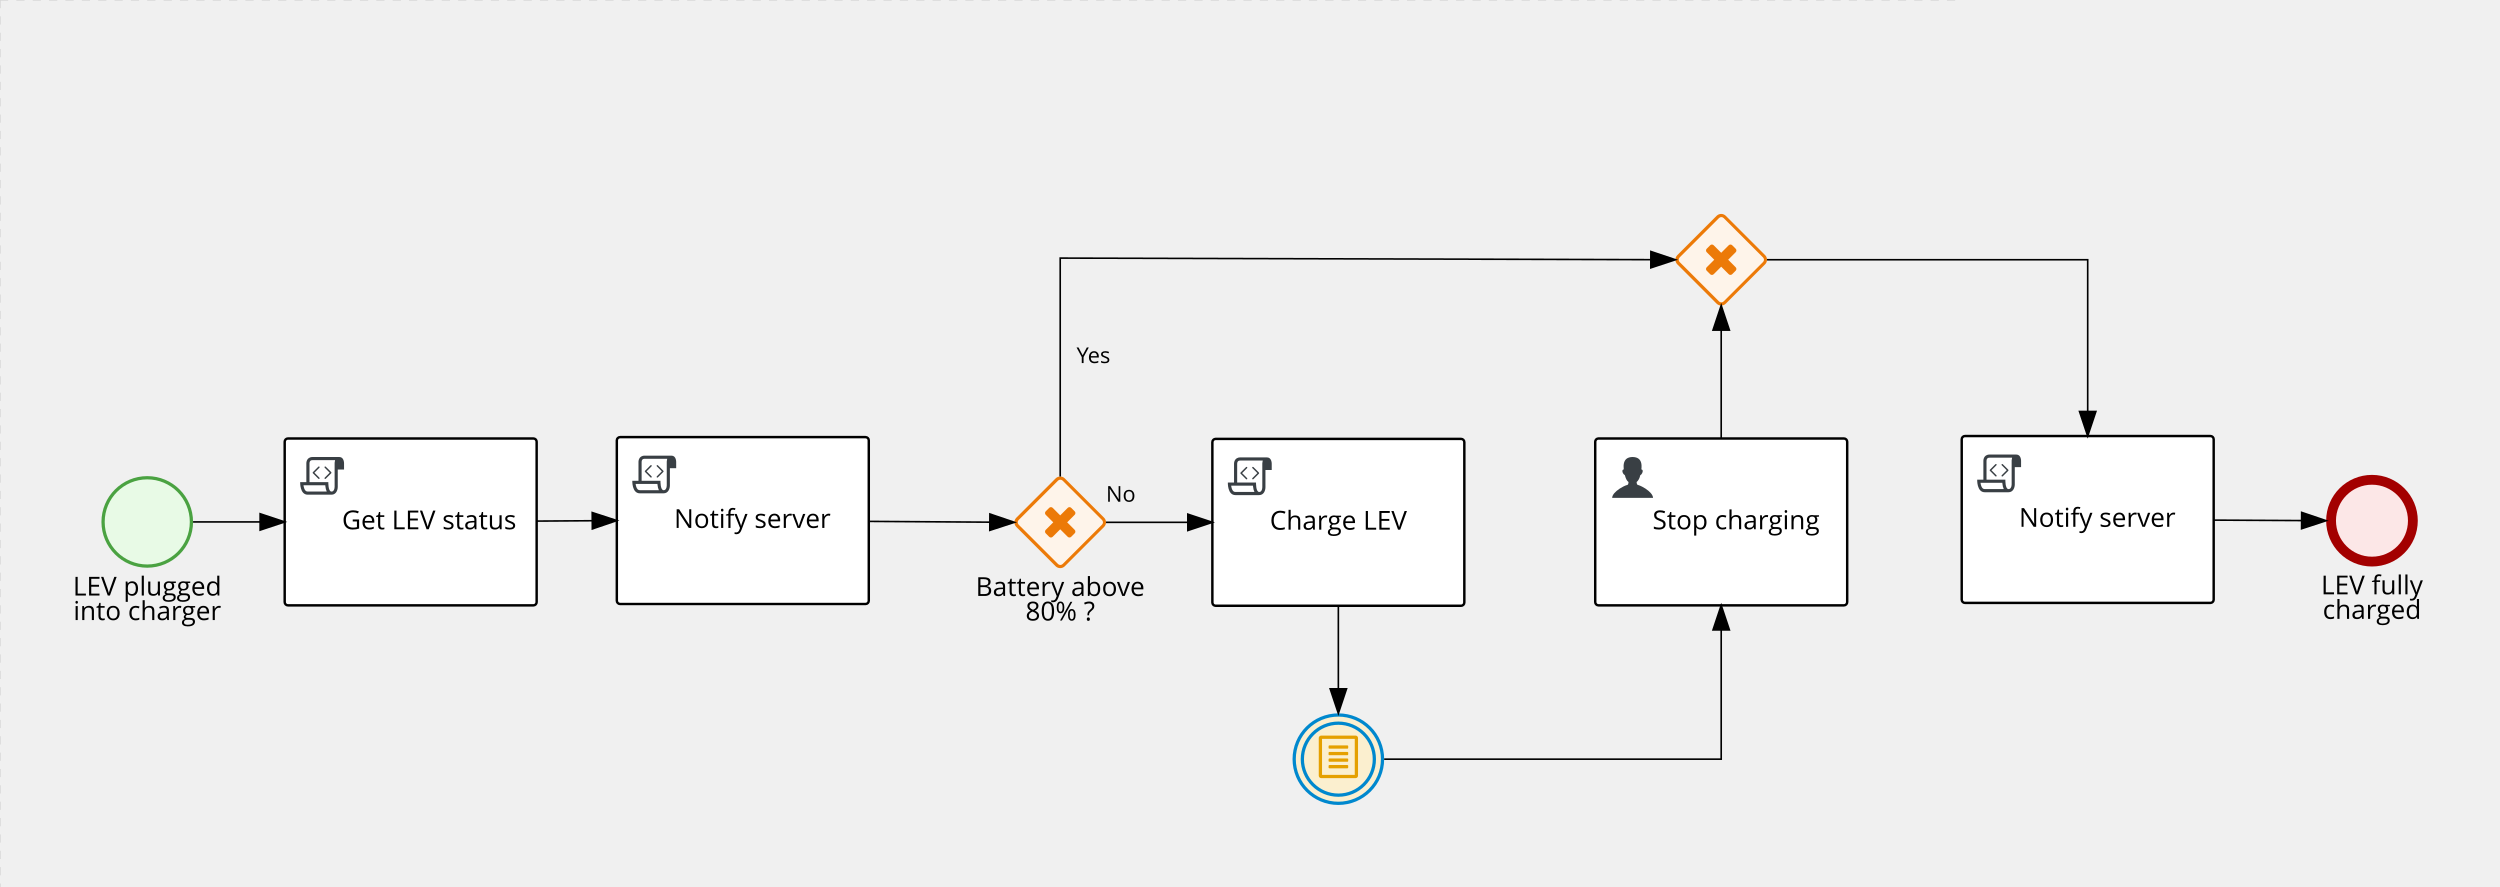
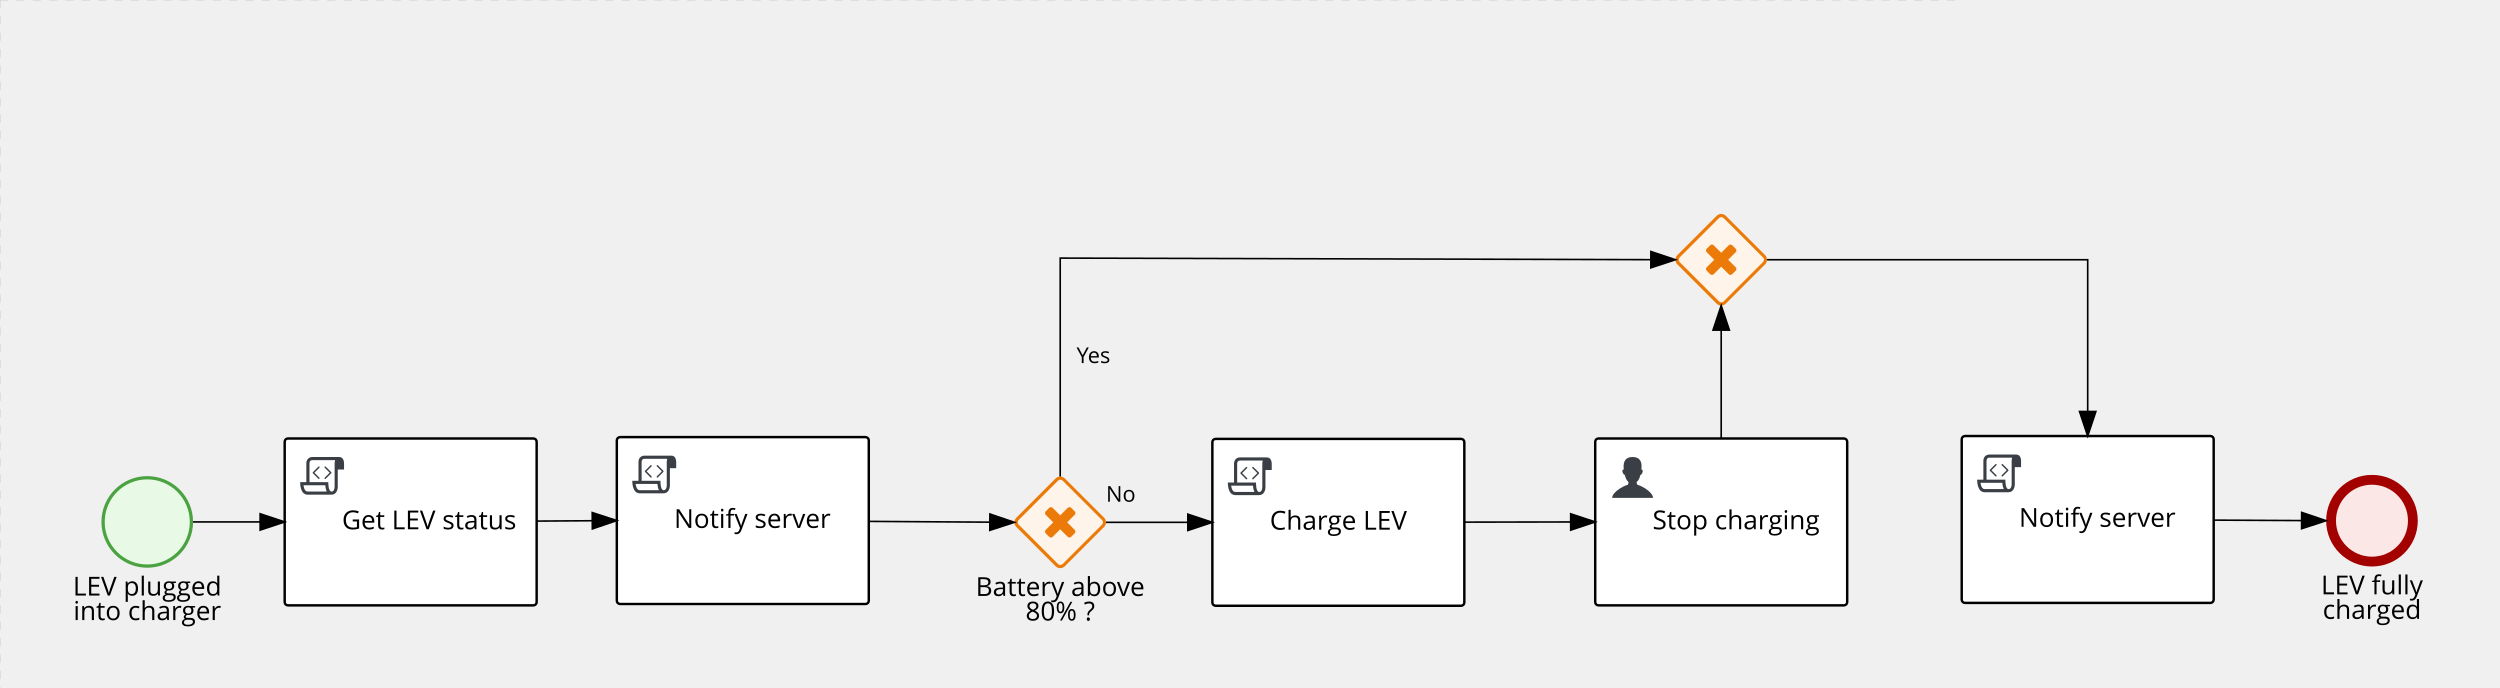
- <svg xmlns="http://www.w3.org/2000/svg" version="1.1" width="1528" height="542" viewBox="0 0 1528 542">
+ <svg xmlns="http://www.w3.org/2000/svg" version="1.1" width="1528" height="420" viewBox="0 0 1528 420">
  <defs />
  <g transform="matrix(1,0,0,1,0,0)">
    <g>
      <g>
        <g>
          <path fill="none" stroke="#d3d3d3" paint-order="fill stroke markers" d=" M 0 0 L 1200 0" stroke-miterlimit="10" stroke-opacity="0.8" stroke-dasharray="5" />
        </g>
        <g>
          <path fill="none" stroke="#d3d3d3" paint-order="fill stroke markers" d=" M 0 0 L 0 800" stroke-miterlimit="10" stroke-opacity="0.8" stroke-dasharray="5" />
        </g>
      </g>
      <g id="_4B5C4515-BD2F-43A4-8A5E-1904B69EF2A3" bpmn2nodeid="_4B5C4515-BD2F-43A4-8A5E-1904B69EF2A3" transform="matrix(1,0,0,1,620,291.25)">
        <g>
          <path fill="none" stroke="none" />
        </g>
        <g transform="matrix(0.125,0,0,0.125,0,0)">
          <g transform="matrix(1,0,0,1,0,0)">
            <path fill="#fef4ea" stroke="none" id="_4B5C4515-BD2F-43A4-8A5E-1904B69EF2A3?shapeType=BACKGROUND" paint-order="stroke fill markers" d=" M 0 0 M 224.4 4.3 C 216.4 4.3 208.4 7.3 202.3 13.4 L 13.5 202.2 C 1.3 214.4 1.3 234.2 13.5 246.4 L 202.2 435.1 C 208.3 441.2 216.4 444.2 224.3 444.2 C 232.2 444.2 240.3 441.2 246.4 435.1 L 435.1 246.4 C 447.3 234.2 447.3 214.4 435.1 202.2 L 246.5 13.4 C 240.4 7.3 232.4 4.3 224.4 4.3 L 224.4 4.3 Z" />
          </g>
          <g>
            <g transform="matrix(1,0,0,1,0,0)">
              <g transform="matrix(1,0,0,1,0,0)">
                <path fill="#ec7a08" stroke="none" id="_4B5C4515-BD2F-43A4-8A5E-1904B69EF2A3?shapeType=BORDER&amp;renderType=FILL" paint-order="stroke fill markers" d=" M 0 0 M 20.8 212.7 L 213.3 20.2 C 219.6 13.9 229.7 13.9 235.9 20.2 L 428.4 212.7 C 434.7 219 434.7 229.1 428.4 235.3 L 235.9 427.8 C 229.6 434.1 219.5 434.1 213.3 427.8 L 20.8 235.3 C 14.5 229.1 14.5 218.9 20.8 212.7 L 20.8 212.7 Z M 0 0 M 0 224 C 0 232.1 3.1 240.3 9.3 246.5 L 201.5 438.7 C 213.9 451.1 234.1 451.1 246.5 438.7 L 438.7 246.5 C 444.9 240.3 448 232.1 448 224 C 448 215.9 444.9 207.7 438.7 201.5 L 246.5 9.3 C 234.1 -3.1 213.9 -3.1 201.5 9.3 L 9.3 201.5 C 3.1 207.7 0 215.9 0 224 L 0 224 Z" />
              </g>
            </g>
          </g>
          <g>
            <g transform="matrix(1,0,0,1,0,0)">
              <g transform="matrix(1,0,0,1,0,0)">
                <path fill="#ec7a08" stroke="none" id="_4B5C4515-BD2F-43A4-8A5E-1904B69EF2A3undefined" paint-order="stroke fill markers" d=" M 0 0 M 298.2 269.2 C 298.2 272.6 297.1 275.3 294.7 277.7 L 277.7 294.7 C 275.3 297.1 272.6 298.2 269.2 298.2 C 265.8 298.2 263.1 297.1 260.7 294.7 L 224 258 L 187.2 294.8 C 184.8 297.2 182.1 298.3 178.7 298.3 C 175.3 298.3 172.6 297.2 170.2 294.8 L 153.2 277.8 C 150.8 275.4 149.7 272.7 149.7 269.3 C 149.7 265.9 150.8 263.2 153.2 260.8 L 190 224 L 153.2 187.2 C 150.8 184.8 149.7 182 149.7 178.7 C 149.7 175.3 150.8 172.5 153.2 170.2 L 170.2 153.2 C 172.6 150.8 175.3 149.7 178.7 149.7 C 182.1 149.7 184.8 150.8 187.2 153.2 L 224 190 L 260.8 153.2 C 263.2 150.8 265.9 149.7 269.3 149.7 C 272.7 149.7 275.4 150.8 277.8 153.2 L 294.8 170.2 C 297.2 172.5 298.3 175.3 298.3 178.7 C 298.3 182 297.2 184.8 294.8 187.2 L 258 224 L 294.8 260.8 C 297.1 263.1 298.2 265.9 298.2 269.2 Z" />
              </g>
            </g>
          </g>
        </g>
        <g transform="matrix(1,0,0,1,-25.74219,61)">
          <text fill="#000000" stroke="none" font-family="Open Sans" font-size="12pt" font-style="normal" font-weight="normal" text-decoration="normal" x="53.742" y="12" text-anchor="middle" dominant-baseline="alphabetic">Battery above </text>
          <text fill="#000000" stroke="none" font-family="Open Sans" font-size="12pt" font-style="normal" font-weight="normal" text-decoration="normal" x="53.742" y="27" text-anchor="middle" dominant-baseline="alphabetic">        80% ?        </text>
        </g>
      </g>
      <g id="_B5CCC057-EF30-4952-B1A7-DE82EDC33570" bpmn2nodeid="_B5CCC057-EF30-4952-B1A7-DE82EDC33570" transform="matrix(1,0,0,1,62,291)">
        <g>
          <path fill="none" stroke="none" />
        </g>
        <g transform="matrix(0.125,0,0,0.125,0,0)">
          <g transform="matrix(1,0,0,1,0,0)">
            <path fill="#e8fae6" stroke="none" id="_B5CCC057-EF30-4952-B1A7-DE82EDC33570?shapeType=BACKGROUND" paint-order="stroke fill markers" d=" M 0 0 M 444 224 C 444 263.9 434.2 300.8 414.4 334.5 C 394.7 368.2 368 394.9 334.4 414.5 C 300.8 434.1 263.9 444 224 444 C 184.1 444 147.2 434.2 113.5 414.4 C 79.8 394.7 53.1 368 33.5 334.4 C 13.9 300.8 4 263.9 4 224 C 4 184.1 13.8 147.2 33.6 113.5 C 53.4 79.8 80.1 53.1 113.6 33.5 C 147.1 13.9 184.1 4 224 4 C 263.9 4 300.8 13.8 334.5 33.6 C 368.2 53.4 394.9 80.1 414.5 113.6 C 434.1 147.1 444 184.1 444 224 Z" />
          </g>
          <g>
            <g transform="matrix(1,0,0,1,0,0)">
              <g transform="matrix(1,0,0,1,0,0)">
                <path fill="#4aa241" stroke="none" id="_B5CCC057-EF30-4952-B1A7-DE82EDC33570?shapeType=BORDER&amp;renderType=FILL" paint-order="stroke fill markers" d=" M 0 0 M 224 0 C 100.3 0 0 100.3 0 224 C 0 347.7 100.3 448 224 448 C 347.7 448 448 347.7 448 224 C 448 100.3 347.7 0 224 0 Z M 0 0 M 224 432 C 109.1 432 16 338.9 16 224 C 16 109.1 109.1 16 224 16 C 338.9 16 432 109.1 432 224 C 432 338.9 338.9 432 224 432 Z" />
              </g>
            </g>
          </g>
        </g>
        <g transform="matrix(1,0,0,1,-19.51172,61)">
          <text fill="#000000" stroke="none" font-family="Open Sans" font-size="12pt" font-style="normal" font-weight="normal" text-decoration="normal" x="47.512" y="12" text-anchor="middle" dominant-baseline="alphabetic">LEV plugged </text>
          <text fill="#000000" stroke="none" font-family="Open Sans" font-size="12pt" font-style="normal" font-weight="normal" text-decoration="normal" x="47.512" y="27" text-anchor="middle" dominant-baseline="alphabetic">into charger </text>
        </g>
      </g>
      <g id="_08F3C379-D075-4F62-9CAC-3A40F6E01151" bpmn2nodeid="_08F3C379-D075-4F62-9CAC-3A40F6E01151" transform="matrix(1,0,0,1,1024,130.75)">
        <g>
          <path fill="none" stroke="none" />
        </g>
        <g transform="matrix(0.125,0,0,0.125,0,0)">
          <g transform="matrix(1,0,0,1,0,0)">
            <path fill="#fef4ea" stroke="none" id="_08F3C379-D075-4F62-9CAC-3A40F6E01151?shapeType=BACKGROUND" paint-order="stroke fill markers" d=" M 0 0 M 224.4 4.3 C 216.4 4.3 208.4 7.3 202.3 13.4 L 13.5 202.2 C 1.3 214.4 1.3 234.2 13.5 246.4 L 202.2 435.1 C 208.3 441.2 216.4 444.2 224.3 444.2 C 232.2 444.2 240.3 441.2 246.4 435.1 L 435.1 246.4 C 447.3 234.2 447.3 214.4 435.1 202.2 L 246.5 13.4 C 240.4 7.3 232.4 4.3 224.4 4.3 L 224.4 4.3 Z" />
          </g>
          <g>
            <g transform="matrix(1,0,0,1,0,0)">
              <g transform="matrix(1,0,0,1,0,0)">
                <path fill="#ec7a08" stroke="none" id="_08F3C379-D075-4F62-9CAC-3A40F6E01151?shapeType=BORDER&amp;renderType=FILL" paint-order="stroke fill markers" d=" M 0 0 M 20.8 212.7 L 213.3 20.2 C 219.6 13.9 229.7 13.9 235.9 20.2 L 428.4 212.7 C 434.7 219 434.7 229.1 428.4 235.3 L 235.9 427.8 C 229.6 434.1 219.5 434.1 213.3 427.8 L 20.8 235.3 C 14.5 229.1 14.5 218.9 20.8 212.7 L 20.8 212.7 Z M 0 0 M 0 224 C 0 232.1 3.1 240.3 9.3 246.5 L 201.5 438.7 C 213.9 451.1 234.1 451.1 246.5 438.7 L 438.7 246.5 C 444.9 240.3 448 232.1 448 224 C 448 215.9 444.9 207.7 438.7 201.5 L 246.5 9.3 C 234.1 -3.1 213.9 -3.1 201.5 9.3 L 9.3 201.5 C 3.1 207.7 0 215.9 0 224 L 0 224 Z" />
              </g>
            </g>
          </g>
          <g>
            <g transform="matrix(1,0,0,1,0,0)">
              <g transform="matrix(1,0,0,1,0,0)">
                <path fill="#ec7a08" stroke="none" id="_08F3C379-D075-4F62-9CAC-3A40F6E01151undefined" paint-order="stroke fill markers" d=" M 0 0 M 298.2 269.2 C 298.2 272.6 297.1 275.3 294.7 277.7 L 277.7 294.7 C 275.3 297.1 272.6 298.2 269.2 298.2 C 265.8 298.2 263.1 297.1 260.7 294.7 L 224 258 L 187.2 294.8 C 184.8 297.2 182.1 298.3 178.7 298.3 C 175.3 298.3 172.6 297.2 170.2 294.8 L 153.2 277.8 C 150.8 275.4 149.7 272.7 149.7 269.3 C 149.7 265.9 150.8 263.2 153.2 260.8 L 190 224 L 153.2 187.2 C 150.8 184.8 149.7 182 149.7 178.7 C 149.7 175.3 150.8 172.5 153.2 170.2 L 170.2 153.2 C 172.6 150.8 175.3 149.7 178.7 149.7 C 182.1 149.7 184.8 150.8 187.2 153.2 L 224 190 L 260.8 153.2 C 263.2 150.8 265.9 149.7 269.3 149.7 C 272.7 149.7 275.4 150.8 277.8 153.2 L 294.8 170.2 C 297.2 172.5 298.3 175.3 298.3 178.7 C 298.3 182 297.2 184.8 294.8 187.2 L 258 224 L 294.8 260.8 C 297.1 263.1 298.2 265.9 298.2 269.2 Z" />
              </g>
            </g>
          </g>
        </g>
        <g transform="matrix(1,0,0,1,28,61)" />
      </g>
      <g id="_A47060D8-9A13-48FD-B64A-E8CAF3DBD5E8" bpmn2nodeid="_A47060D8-9A13-48FD-B64A-E8CAF3DBD5E8" transform="matrix(1,0,0,1,377,267.168)">
        <g>
          <path fill="none" stroke="none" />
        </g>
        <g transform="matrix(1,0,0,1,0,0)">
          <path fill="#ffffff" stroke="none" id="_A47060D8-9A13-48FD-B64A-E8CAF3DBD5E8?shapeType=BACKGROUND" paint-order="stroke fill markers" d=" M 2 0 L 152 0 L 152 0 A 2 2 0 0 1 154 2 L 154 100 L 154 100 A 2 2 0 0 1 152 102 L 2 102 L 2 102 A 2 2 0 0 1 0 100 L 0 2 L 0 2 A 2 2 0 0 1 2 0 Z" />
        </g>
        <g transform="matrix(1,0,0,1,0,0)">
          <path fill="none" stroke="rgb(0,0,0)" id="_A47060D8-9A13-48FD-B64A-E8CAF3DBD5E8?shapeType=BORDER&amp;renderType=STROKE" paint-order="fill stroke markers" d=" M 2 0 L 152 0 L 152 0 A 2 2 0 0 1 154 2 L 154 100 L 154 100 A 2 2 0 0 1 152 102 L 2 102 L 2 102 A 2 2 0 0 1 0 100 L 0 2 L 0 2 A 2 2 0 0 1 2 0 Z" stroke-miterlimit="10" stroke-width="1.5" stroke-dasharray="" />
        </g>
        <g>
          <g transform="matrix(0.06,0,0,0.06,9.4,9.4)">
            <g transform="matrix(1,0,0,1,0,0)">
              <path fill="#393f44" stroke="none" id="_A47060D8-9A13-48FD-B64A-E8CAF3DBD5E8undefined" paint-order="stroke fill markers" d=" M 0 0 M 197.3 130.2 C 194.4 127.3 189.6 127.3 186.7 130.2 L 130.2 186.7 C 127.3 189.6 127.3 194.4 130.2 197.3 L 186.7 253.8 C 188.1 255.3 190.1 256 192 256 C 193.9 256 195.9 255.3 197.3 253.7 C 200.2 250.8 200.2 246 197.3 243.1 L 146.2 192 L 197.3 140.8 C 200.2 137.9 200.2 133.1 197.3 130.2 Z" />
            </g>
            <g transform="matrix(1,0,0,1,0,0)">
              <path fill="#393f44" stroke="none" id="_A47060D8-9A13-48FD-B64A-E8CAF3DBD5E8undefined" paint-order="stroke fill markers" d=" M 0 0 M 261.3 130.2 C 258.4 127.3 253.6 127.3 250.7 130.2 C 247.8 133.1 247.8 137.9 250.7 140.8 L 301.8 191.9 L 250.7 243 C 247.8 245.9 247.8 250.7 250.7 253.6 C 252.1 255.3 254.1 256 256 256 C 257.9 256 259.9 255.3 261.3 253.8 L 317.8 197.3 C 320.7 194.4 320.7 189.6 317.8 186.7 L 261.3 130.2 Z" />
            </g>
            <g transform="matrix(1,0,0,1,0,0)">
              <path fill="#393f44" stroke="none" id="_A47060D8-9A13-48FD-B64A-E8CAF3DBD5E8undefined" paint-order="stroke fill markers" d=" M 0 0 M 400 32 C 400 32 152.8 32 128 32 C 62 32 64 96 64 96 L 64 288 L 1 288 C 1 288 -4 416 78 416 L 320 416 C 368 416 384 368 384 336 C 384 314.2 384 224.4 384 160 L 448 160 L 448 96 C 448 96 449 32 400 32 Z M 0 0 M 78 383.9 C 68.5 383.9 61.6 381.1 55.5 374.9 C 43.4 362.4 37.5 339.6 34.9 320 L 256.9 320 C 257.1 322.7 257.3 325.4 257.6 328.2 C 260 351.6 264.7 370.1 271.9 383.9 L 78 383.9 L 78 383.9 Z M 0 0 M 352 336 C 352 345.9 349.6 360.3 342.9 371 C 337.2 380.1 330.4 384 320 384 C 285 384 288 288 288 288 L 96 288 L 96 96 L 96 95.9 L 96 95.1 C 96 90.6 97.6 78.3 104.7 71.2 C 106.5 69.4 111.9 64 128 64 L 356.5 64 C 354.4 72.8 352.8 81.8 352.2 89.9 C 352.2 90.5 352.1 91.1 352.1 91.7 C 352.1 92 352.1 92.3 352.1 92.6 C 352 94.8 352 96 352 96 L 352 160 L 352 336 Z" />
            </g>
          </g>
        </g>
        <g transform="matrix(1,0,0,1,35,43.5)">
          <text fill="#000000" stroke="none" font-family="Open Sans" font-size="12pt" font-style="normal" font-weight="normal" text-decoration="normal" x="47.863" y="12" text-anchor="middle" dominant-baseline="alphabetic">Notify server</text>
        </g>
      </g>
      <g id="_00CB8FBA-5BE4-4E2A-A73D-FD6F79FF0930" bpmn2nodeid="_00CB8FBA-5BE4-4E2A-A73D-FD6F79FF0930" transform="matrix(1,0,0,1,174,268)">
        <g>
          <path fill="none" stroke="none" />
        </g>
        <g transform="matrix(1,0,0,1,0,0)">
          <path fill="#ffffff" stroke="none" id="_00CB8FBA-5BE4-4E2A-A73D-FD6F79FF0930?shapeType=BACKGROUND" paint-order="stroke fill markers" d=" M 2 0 L 152 0 L 152 0 A 2 2 0 0 1 154 2 L 154 100 L 154 100 A 2 2 0 0 1 152 102 L 2 102 L 2 102 A 2 2 0 0 1 0 100 L 0 2 L 0 2 A 2 2 0 0 1 2 0 Z" />
        </g>
        <g transform="matrix(1,0,0,1,0,0)">
          <path fill="none" stroke="rgb(0,0,0)" id="_00CB8FBA-5BE4-4E2A-A73D-FD6F79FF0930?shapeType=BORDER&amp;renderType=STROKE" paint-order="fill stroke markers" d=" M 2 0 L 152 0 L 152 0 A 2 2 0 0 1 154 2 L 154 100 L 154 100 A 2 2 0 0 1 152 102 L 2 102 L 2 102 A 2 2 0 0 1 0 100 L 0 2 L 0 2 A 2 2 0 0 1 2 0 Z" stroke-miterlimit="10" stroke-width="1.5" stroke-dasharray="" />
        </g>
        <g>
          <g transform="matrix(0.06,0,0,0.06,9.4,9.4)">
            <g transform="matrix(1,0,0,1,0,0)">
              <path fill="#393f44" stroke="none" id="_00CB8FBA-5BE4-4E2A-A73D-FD6F79FF0930undefined" paint-order="stroke fill markers" d=" M 0 0 M 197.3 130.2 C 194.4 127.3 189.6 127.3 186.7 130.2 L 130.2 186.7 C 127.3 189.6 127.3 194.4 130.2 197.3 L 186.7 253.8 C 188.1 255.3 190.1 256 192 256 C 193.9 256 195.9 255.3 197.3 253.7 C 200.2 250.8 200.2 246 197.3 243.1 L 146.2 192 L 197.3 140.8 C 200.2 137.9 200.2 133.1 197.3 130.2 Z" />
            </g>
            <g transform="matrix(1,0,0,1,0,0)">
              <path fill="#393f44" stroke="none" id="_00CB8FBA-5BE4-4E2A-A73D-FD6F79FF0930undefined" paint-order="stroke fill markers" d=" M 0 0 M 261.3 130.2 C 258.4 127.3 253.6 127.3 250.7 130.2 C 247.8 133.1 247.8 137.9 250.7 140.8 L 301.8 191.9 L 250.7 243 C 247.8 245.9 247.8 250.7 250.7 253.6 C 252.1 255.3 254.1 256 256 256 C 257.9 256 259.9 255.3 261.3 253.8 L 317.8 197.3 C 320.7 194.4 320.7 189.6 317.8 186.7 L 261.3 130.2 Z" />
            </g>
            <g transform="matrix(1,0,0,1,0,0)">
              <path fill="#393f44" stroke="none" id="_00CB8FBA-5BE4-4E2A-A73D-FD6F79FF0930undefined" paint-order="stroke fill markers" d=" M 0 0 M 400 32 C 400 32 152.8 32 128 32 C 62 32 64 96 64 96 L 64 288 L 1 288 C 1 288 -4 416 78 416 L 320 416 C 368 416 384 368 384 336 C 384 314.2 384 224.4 384 160 L 448 160 L 448 96 C 448 96 449 32 400 32 Z M 0 0 M 78 383.9 C 68.5 383.9 61.6 381.1 55.5 374.9 C 43.4 362.4 37.5 339.6 34.9 320 L 256.9 320 C 257.1 322.7 257.3 325.4 257.6 328.2 C 260 351.6 264.7 370.1 271.9 383.9 L 78 383.9 L 78 383.9 Z M 0 0 M 352 336 C 352 345.9 349.6 360.3 342.9 371 C 337.2 380.1 330.4 384 320 384 C 285 384 288 288 288 288 L 96 288 L 96 96 L 96 95.9 L 96 95.1 C 96 90.6 97.6 78.3 104.7 71.2 C 106.5 69.4 111.9 64 128 64 L 356.5 64 C 354.4 72.8 352.8 81.8 352.2 89.9 C 352.2 90.5 352.1 91.1 352.1 91.7 C 352.1 92 352.1 92.3 352.1 92.6 C 352 94.8 352 96 352 96 L 352 160 L 352 336 Z" />
            </g>
          </g>
        </g>
        <g transform="matrix(1,0,0,1,35,43.5)">
          <text fill="#000000" stroke="none" font-family="Open Sans" font-size="12pt" font-style="normal" font-weight="normal" text-decoration="normal" x="53.297" y="12" text-anchor="middle" dominant-baseline="alphabetic">Get LEV status</text>
        </g>
      </g>
      <g id="_267D009A-15D0-4B9D-A7A2-544B05562087" bpmn2nodeid="_267D009A-15D0-4B9D-A7A2-544B05562087" transform="matrix(1,0,0,1,1421.75,290.25)">
        <g>
          <path fill="none" stroke="none" />
        </g>
        <g transform="matrix(0.125,0,0,0.125,0,0)">
          <g transform="matrix(1,0,0,1,0,0)">
            <path fill="#fce7e7" stroke="none" id="_267D009A-15D0-4B9D-A7A2-544B05562087?shapeType=BACKGROUND" paint-order="stroke fill markers" d=" M 0 0 M 444 224 C 444 263.9 434.2 300.8 414.4 334.5 C 394.7 368.2 368 394.9 334.4 414.5 C 300.8 434.1 263.9 444 224 444 C 184.1 444 147.2 434.2 113.5 414.4 C 79.8 394.7 53.1 368 33.5 334.4 C 13.9 300.8 4 263.9 4 224 C 4 184.1 13.8 147.2 33.6 113.5 C 53.4 79.8 80.1 53.1 113.6 33.5 C 147.1 13.9 184.1 4 224 4 C 263.9 4 300.8 13.8 334.5 33.6 C 368.2 53.4 394.9 80.1 414.5 113.6 C 434.1 147.1 444 184.1 444 224 Z" />
          </g>
          <g>
            <g transform="matrix(1,0,0,1,0,0)">
              <g transform="matrix(1,0,0,1,0,0)">
                <path fill="#a30000" stroke="none" id="_267D009A-15D0-4B9D-A7A2-544B05562087?shapeType=BORDER&amp;renderType=FILL" paint-order="stroke fill markers" d=" M 0 0 M 224 0 C 100.3 0 0 100.3 0 224 C 0 347.7 100.3 448 224 448 C 347.7 448 448 347.7 448 224 C 448 100.3 347.7 0 224 0 Z M 0 0 M 224 400 C 126.8 400 48 321.2 48 224 C 48 126.8 126.8 48 224 48 C 321.2 48 400 126.8 400 224 C 400 321.2 321.2 400 224 400 Z" />
              </g>
            </g>
          </g>
        </g>
        <g transform="matrix(1,0,0,1,-5.21875,61)">
          <text fill="#000000" stroke="none" font-family="Open Sans" font-size="12pt" font-style="normal" font-weight="normal" text-decoration="normal" x="33.219" y="12" text-anchor="middle" dominant-baseline="alphabetic">LEV fully </text>
          <text fill="#000000" stroke="none" font-family="Open Sans" font-size="12pt" font-style="normal" font-weight="normal" text-decoration="normal" x="33.219" y="27" text-anchor="middle" dominant-baseline="alphabetic">charged </text>
        </g>
      </g>
      <g id="_A56CAD33-A695-4F9C-985E-B90B38721AEA" bpmn2nodeid="_A56CAD33-A695-4F9C-985E-B90B38721AEA" transform="matrix(1,0,0,1,975,268)">
        <g>
          <path fill="none" stroke="none" />
        </g>
        <g transform="matrix(1,0,0,1,0,0)">
          <path fill="#ffffff" stroke="none" id="_A56CAD33-A695-4F9C-985E-B90B38721AEA?shapeType=BACKGROUND" paint-order="stroke fill markers" d=" M 2 0 L 152 0 L 152 0 A 2 2 0 0 1 154 2 L 154 100 L 154 100 A 2 2 0 0 1 152 102 L 2 102 L 2 102 A 2 2 0 0 1 0 100 L 0 2 L 0 2 A 2 2 0 0 1 2 0 Z" />
        </g>
        <g transform="matrix(1,0,0,1,0,0)">
          <path fill="none" stroke="rgb(0,0,0)" id="_A56CAD33-A695-4F9C-985E-B90B38721AEA?shapeType=BORDER&amp;renderType=STROKE" paint-order="fill stroke markers" d=" M 2 0 L 152 0 L 152 0 A 2 2 0 0 1 154 2 L 154 100 L 154 100 A 2 2 0 0 1 152 102 L 2 102 L 2 102 A 2 2 0 0 1 0 100 L 0 2 L 0 2 A 2 2 0 0 1 2 0 Z" stroke-miterlimit="10" stroke-width="1.5" stroke-dasharray="" />
        </g>
        <g>
          <g transform="matrix(0.06,0,0,0.06,9.4,9.4)">
            <g transform="matrix(1,0,0,1,0,0)">
              <path fill="#393f44" stroke="none" id="_A56CAD33-A695-4F9C-985E-B90B38721AEAundefined" paint-order="stroke fill markers" d=" M 0 0 M 16 445.21 C 16 440.869 18.784 431.129 22.001 424.217 C 35.768 394.64 77.283 359.28 129 333.084 C 144.516 325.224 157.347 319.964 167.807 317.174 C 171.932 316.074 175.729 314.414 176.525 313.363 C 178.894 310.234 180.914 302.908 181.727 294.5 L 182.5 286.5 L 178.507 283.455 C 166.303 274.146 154.284 251.678 148.04 226.5 C 145.611 216.707 145.056 215.462 142.984 215.158 C 141.703 214.97 138.083 212.243 134.939 209.099 C 123.233 197.393 116.891 177.376 121.44 166.49 C 123.002 162.751 128.155 159.01 131.75 159.004 C 134.448 159 134.471 158.603 132.914 138.788 C 130.927 113.496 134.279 92.265 143.132 74.076 C 152.232 55.38 167.569 42.882 189.049 36.66 C 210.203 30.532 237.797 30.532 258.951 36.66 C 300.042 48.563 318.958 83.806 314.955 141 C 314.32 150.075 313.624 157.788 313.409 158.14 C 313.194 158.493 314.575 159.073 316.479 159.43 C 328.929 161.766 330.986 177.018 321.496 196.621 C 316.903 206.109 309.357 214.508 304.817 215.185 C 303.023 215.453 302.293 217.146 299.943 226.5 C 296.659 239.567 294.474 245.305 287.948 257.995 C 282.491 268.606 273.035 281.109 268.108 284.229 L 264.871 286.278 L 265.518 292.889 C 266.345 301.33 268.639 309.871 270.877 312.837 C 272.067 314.415 275.002 315.79 280.063 317.139 C 291.069 320.075 303.617 325.274 321 334.102 C 369.815 358.891 410.848 393.758 425.032 422.5 C 429.07 430.682 432 440.232 432 445.21 L 432 448 L 224 448 L 16 448 L 16 445.21 Z" />
            </g>
          </g>
        </g>
        <g transform="matrix(1,0,0,1,4.04,13.68)">
          <g transform="matrix(0.04,0,0,0.04,63.36,69.12)">
            <g transform="matrix(1,0,0,1,0,0)">
              <path fill="none" stroke="none" />
            </g>
            <g transform="matrix(1,0,0,1,0,0)">
              <path fill="none" stroke="none" />
            </g>
          </g>
        </g>
        <g transform="matrix(1,0,0,1,35,43.5)">
          <text fill="#000000" stroke="none" font-family="Open Sans" font-size="12pt" font-style="normal" font-weight="normal" text-decoration="normal" x="51.082" y="12" text-anchor="middle" dominant-baseline="alphabetic">Stop charging</text>
        </g>
      </g>
      <g id="_7B8415BA-DBC8-49F2-ABD2-9E426F52D6A6" bpmn2nodeid="_7B8415BA-DBC8-49F2-ABD2-9E426F52D6A6" transform="matrix(1,0,0,1,1199,266.5)">
        <g>
          <path fill="none" stroke="none" />
        </g>
        <g transform="matrix(1,0,0,1,0,0)">
          <path fill="#ffffff" stroke="none" id="_7B8415BA-DBC8-49F2-ABD2-9E426F52D6A6?shapeType=BACKGROUND" paint-order="stroke fill markers" d=" M 2 0 L 152 0 L 152 0 A 2 2 0 0 1 154 2 L 154 100 L 154 100 A 2 2 0 0 1 152 102 L 2 102 L 2 102 A 2 2 0 0 1 0 100 L 0 2 L 0 2 A 2 2 0 0 1 2 0 Z" />
        </g>
        <g transform="matrix(1,0,0,1,0,0)">
          <path fill="none" stroke="rgb(0,0,0)" id="_7B8415BA-DBC8-49F2-ABD2-9E426F52D6A6?shapeType=BORDER&amp;renderType=STROKE" paint-order="fill stroke markers" d=" M 2 0 L 152 0 L 152 0 A 2 2 0 0 1 154 2 L 154 100 L 154 100 A 2 2 0 0 1 152 102 L 2 102 L 2 102 A 2 2 0 0 1 0 100 L 0 2 L 0 2 A 2 2 0 0 1 2 0 Z" stroke-miterlimit="10" stroke-width="1.5" stroke-dasharray="" />
        </g>
        <g>
          <g transform="matrix(0.06,0,0,0.06,9.4,9.4)">
            <g transform="matrix(1,0,0,1,0,0)">
              <path fill="#393f44" stroke="none" id="_7B8415BA-DBC8-49F2-ABD2-9E426F52D6A6undefined" paint-order="stroke fill markers" d=" M 0 0 M 197.3 130.2 C 194.4 127.3 189.6 127.3 186.7 130.2 L 130.2 186.7 C 127.3 189.6 127.3 194.4 130.2 197.3 L 186.7 253.8 C 188.1 255.3 190.1 256 192 256 C 193.9 256 195.9 255.3 197.3 253.7 C 200.2 250.8 200.2 246 197.3 243.1 L 146.2 192 L 197.3 140.8 C 200.2 137.9 200.2 133.1 197.3 130.2 Z" />
            </g>
            <g transform="matrix(1,0,0,1,0,0)">
              <path fill="#393f44" stroke="none" id="_7B8415BA-DBC8-49F2-ABD2-9E426F52D6A6undefined" paint-order="stroke fill markers" d=" M 0 0 M 261.3 130.2 C 258.4 127.3 253.6 127.3 250.7 130.2 C 247.8 133.1 247.8 137.9 250.7 140.8 L 301.8 191.9 L 250.7 243 C 247.8 245.9 247.8 250.7 250.7 253.6 C 252.1 255.3 254.1 256 256 256 C 257.9 256 259.9 255.3 261.3 253.8 L 317.8 197.3 C 320.7 194.4 320.7 189.6 317.8 186.7 L 261.3 130.2 Z" />
            </g>
            <g transform="matrix(1,0,0,1,0,0)">
              <path fill="#393f44" stroke="none" id="_7B8415BA-DBC8-49F2-ABD2-9E426F52D6A6undefined" paint-order="stroke fill markers" d=" M 0 0 M 400 32 C 400 32 152.8 32 128 32 C 62 32 64 96 64 96 L 64 288 L 1 288 C 1 288 -4 416 78 416 L 320 416 C 368 416 384 368 384 336 C 384 314.2 384 224.4 384 160 L 448 160 L 448 96 C 448 96 449 32 400 32 Z M 0 0 M 78 383.9 C 68.5 383.9 61.6 381.1 55.5 374.9 C 43.4 362.4 37.5 339.6 34.9 320 L 256.9 320 C 257.1 322.7 257.3 325.4 257.6 328.2 C 260 351.6 264.7 370.1 271.9 383.9 L 78 383.9 L 78 383.9 Z M 0 0 M 352 336 C 352 345.9 349.6 360.3 342.9 371 C 337.2 380.1 330.4 384 320 384 C 285 384 288 288 288 288 L 96 288 L 96 96 L 96 95.9 L 96 95.1 C 96 90.6 97.6 78.3 104.7 71.2 C 106.5 69.4 111.9 64 128 64 L 356.5 64 C 354.4 72.8 352.8 81.8 352.2 89.9 C 352.2 90.5 352.1 91.1 352.1 91.7 C 352.1 92 352.1 92.3 352.1 92.6 C 352 94.8 352 96 352 96 L 352 160 L 352 336 Z" />
            </g>
          </g>
        </g>
        <g transform="matrix(1,0,0,1,35,43.5)">
          <text fill="#000000" stroke="none" font-family="Open Sans" font-size="12pt" font-style="normal" font-weight="normal" text-decoration="normal" x="47.863" y="12" text-anchor="middle" dominant-baseline="alphabetic">Notify server</text>
        </g>
      </g>
      <g id="_19D786FC-D7FB-4C03-B719-FF352D327937" bpmn2nodeid="_19D786FC-D7FB-4C03-B719-FF352D327937">
        <g>
          <path fill="none" stroke="#000000" paint-order="fill stroke markers" d=" M 118 319 L 159 319" stroke-miterlimit="10" stroke-dasharray="" />
        </g>
        <g transform="matrix(1,0,0,1,118,319)" />
        <g transform="matrix(6.123233995736766e-17,1,-1,6.123233995736766e-17,174,314)">
          <path fill="#000000" stroke="#000000" paint-order="fill stroke markers" d=" M 10 15 L 0 15 L 5 0 Z" stroke-miterlimit="10" stroke-dasharray="" />
        </g>
        <g transform="matrix(1,0,0,1,118,309)" />
      </g>
      <g id="_B98D2DA4-13BD-46E5-80C0-3EDC1DD0232F" bpmn2nodeid="_B98D2DA4-13BD-46E5-80C0-3EDC1DD0232F">
        <g>
          <path fill="none" stroke="#000000" paint-order="fill stroke markers" d=" M 328 318.492 L 362 318.267" stroke-miterlimit="10" stroke-dasharray="" />
        </g>
        <g transform="matrix(1,0,0,1,328,318.4916)" />
        <g transform="matrix(0.006602794,0.9999782,-0.9999782,0.006602794,376.967,313.1681)">
          <path fill="#000000" stroke="#000000" paint-order="fill stroke markers" d=" M 10 15 L 0 15 L 5 0 Z" stroke-miterlimit="10" stroke-dasharray="" />
        </g>
        <g transform="matrix(1,0,0,1,328.066,308.33)" />
      </g>
      <g id="_B2F99227-0084-4194-979D-E32E0EA1E0A1" bpmn2nodeid="_B2F99227-0084-4194-979D-E32E0EA1E0A1">
        <g>
          <path fill="none" stroke="#000000" paint-order="fill stroke markers" d=" M 531 318.67 L 605 319.152" stroke-miterlimit="10" stroke-dasharray="" />
        </g>
        <g transform="matrix(1,0,0,1,531,318.6699)" />
        <g transform="matrix(-0.006517754,0.9999788,-0.9999788,-0.006517754,620.0326,314.2501)">
          <path fill="#000000" stroke="#000000" paint-order="fill stroke markers" d=" M 10 15 L 0 15 L 5 0 Z" stroke-miterlimit="10" stroke-dasharray="" />
        </g>
        <g transform="matrix(1,0,0,1,531.0652,308.9602)" />
      </g>
      <g id="_8F596190-157C-4928-8E80-0404A342CAF7" bpmn2nodeid="_8F596190-157C-4928-8E80-0404A342CAF7">
        <g>
          <path fill="none" stroke="#000000" paint-order="fill stroke markers" d=" M 648 291.25 L 648 157.75 L 1009 158.71" stroke-miterlimit="10" stroke-dasharray="" />
        </g>
        <g transform="matrix(1,0,0,1,648,291.25)" />
        <g transform="matrix(-0.002659565,0.9999965,-0.9999965,-0.002659565,1024.013,153.75)">
          <path fill="#000000" stroke="#000000" paint-order="fill stroke markers" d=" M 10 15 L 0 15 L 5 0 Z" stroke-miterlimit="10" stroke-dasharray="" />
        </g>
        <g transform="matrix(1,0,0,1,658,211.5)">
          <text fill="#000000" stroke="none" font-family="Open Sans" font-size="10pt" font-style="normal" font-weight="normal" text-decoration="normal" x="0" y="10.4" text-anchor="start" dominant-baseline="alphabetic">Yes                                 </text>
        </g>
      </g>
      <g id="_C92D2FE5-BDF6-4644-A873-4E2D21BAF909" bpmn2nodeid="_C92D2FE5-BDF6-4644-A873-4E2D21BAF909">
        <g>
          <path fill="none" stroke="#000000" paint-order="fill stroke markers" d=" M 1080 158.75 L 1276 158.75 L 1276 251.5" stroke-miterlimit="10" stroke-dasharray="" />
        </g>
        <g transform="matrix(1,0,0,1,1080,158.75)" />
        <g transform="matrix(-1,1.2246467991473532e-16,-1.2246467991473532e-16,-1,1281,266.5)">
          <path fill="#000000" stroke="#000000" paint-order="fill stroke markers" d=" M 10 15 L 0 15 L 5 0 Z" stroke-miterlimit="10" stroke-dasharray="" />
        </g>
        <g transform="matrix(1,0,0,1,1080,148.75)" />
      </g>
      <g id="_49458C81-71A1-4223-A836-1BB2FD4FA9A5" bpmn2nodeid="_49458C81-71A1-4223-A836-1BB2FD4FA9A5">
        <g>
          <path fill="none" stroke="#000000" paint-order="fill stroke markers" d=" M 1353 317.896 L 1406.75 318.173" stroke-miterlimit="10" stroke-dasharray="" />
        </g>
        <g transform="matrix(1,0,0,1,1353,317.8962)" />
        <g transform="matrix(-0.005145729,0.9999868,-0.9999868,-0.005145729,1421.776,313.2501)">
          <path fill="#000000" stroke="#000000" paint-order="fill stroke markers" d=" M 10 15 L 0 15 L 5 0 Z" stroke-miterlimit="10" stroke-dasharray="" />
        </g>
        <g transform="matrix(1,0,0,1,1353.051,308.0732)" />
      </g>
      <g id="_8E979A52-2DFD-42E6-AFFD-8E4CE717A781" bpmn2nodeid="_8E979A52-2DFD-42E6-AFFD-8E4CE717A781">
        <g>
          <path fill="none" stroke="#000000" paint-order="fill stroke markers" d=" M 1052 268 L 1052 201.75" stroke-miterlimit="10" stroke-dasharray="" />
        </g>
        <g transform="matrix(1,0,0,1,1052,268)" />
        <g transform="matrix(1,0,0,1,1047,186.75)">
          <path fill="#000000" stroke="#000000" paint-order="fill stroke markers" d=" M 10 15 L 0 15 L 5 0 Z" stroke-miterlimit="10" stroke-dasharray="" />
        </g>
        <g transform="matrix(1,0,0,1,1062,227.375)" />
      </g>
      <g transform="matrix(1,0,0,1,620,291.25)" />
      <g transform="matrix(1,0,0,1,62,291)" />
      <g transform="matrix(1,0,0,1,1024,130.75)" />
      <g transform="matrix(1,0,0,1,377,267.168)" />
      <g transform="matrix(1,0,0,1,174,268)" />
      <g transform="matrix(1,0,0,1,1421.75,290.25)" />
      <g transform="matrix(1,0,0,1,975,268)" />
      <g transform="matrix(1,0,0,1,1199,266.5)" />
      <g id="_2D353FE5-7EA9-4442-9D02-125BDD913A92" bpmn2nodeid="_2D353FE5-7EA9-4442-9D02-125BDD913A92" transform="matrix(1,0,0,1,741,268.25)">
        <g>
          <path fill="none" stroke="none" />
        </g>
        <g transform="matrix(1,0,0,1,0,0)">
          <path fill="#ffffff" stroke="none" id="_2D353FE5-7EA9-4442-9D02-125BDD913A92?shapeType=BACKGROUND" paint-order="stroke fill markers" d=" M 2 0 L 152 0 L 152 0 A 2 2 0 0 1 154 2 L 154 100 L 154 100 A 2 2 0 0 1 152 102 L 2 102 L 2 102 A 2 2 0 0 1 0 100 L 0 2 L 0 2 A 2 2 0 0 1 2 0 Z" />
        </g>
        <g transform="matrix(1,0,0,1,0,0)">
          <path fill="none" stroke="rgb(0,0,0)" id="_2D353FE5-7EA9-4442-9D02-125BDD913A92?shapeType=BORDER&amp;renderType=STROKE" paint-order="fill stroke markers" d=" M 2 0 L 152 0 L 152 0 A 2 2 0 0 1 154 2 L 154 100 L 154 100 A 2 2 0 0 1 152 102 L 2 102 L 2 102 A 2 2 0 0 1 0 100 L 0 2 L 0 2 A 2 2 0 0 1 2 0 Z" stroke-miterlimit="10" stroke-width="1.5" stroke-dasharray="" />
        </g>
        <g>
          <g transform="matrix(0.06,0,0,0.06,9.4,9.4)">
            <g transform="matrix(1,0,0,1,0,0)">
              <path fill="#393f44" stroke="none" id="_2D353FE5-7EA9-4442-9D02-125BDD913A92undefined" paint-order="stroke fill markers" d=" M 0 0 M 197.3 130.2 C 194.4 127.3 189.6 127.3 186.7 130.2 L 130.2 186.7 C 127.3 189.6 127.3 194.4 130.2 197.3 L 186.7 253.8 C 188.1 255.3 190.1 256 192 256 C 193.9 256 195.9 255.3 197.3 253.7 C 200.2 250.8 200.2 246 197.3 243.1 L 146.2 192 L 197.3 140.8 C 200.2 137.9 200.2 133.1 197.3 130.2 Z" />
            </g>
            <g transform="matrix(1,0,0,1,0,0)">
              <path fill="#393f44" stroke="none" id="_2D353FE5-7EA9-4442-9D02-125BDD913A92undefined" paint-order="stroke fill markers" d=" M 0 0 M 261.3 130.2 C 258.4 127.3 253.6 127.3 250.7 130.2 C 247.8 133.1 247.8 137.9 250.7 140.8 L 301.8 191.9 L 250.7 243 C 247.8 245.9 247.8 250.7 250.7 253.6 C 252.1 255.3 254.1 256 256 256 C 257.9 256 259.9 255.3 261.3 253.8 L 317.8 197.3 C 320.7 194.4 320.7 189.6 317.8 186.7 L 261.3 130.2 Z" />
            </g>
            <g transform="matrix(1,0,0,1,0,0)">
              <path fill="#393f44" stroke="none" id="_2D353FE5-7EA9-4442-9D02-125BDD913A92undefined" paint-order="stroke fill markers" d=" M 0 0 M 400 32 C 400 32 152.8 32 128 32 C 62 32 64 96 64 96 L 64 288 L 1 288 C 1 288 -4 416 78 416 L 320 416 C 368 416 384 368 384 336 C 384 314.2 384 224.4 384 160 L 448 160 L 448 96 C 448 96 449 32 400 32 Z M 0 0 M 78 383.9 C 68.5 383.9 61.6 381.1 55.5 374.9 C 43.4 362.4 37.5 339.6 34.9 320 L 256.9 320 C 257.1 322.7 257.3 325.4 257.6 328.2 C 260 351.6 264.7 370.1 271.9 383.9 L 78 383.9 L 78 383.9 Z M 0 0 M 352 336 C 352 345.9 349.6 360.3 342.9 371 C 337.2 380.1 330.4 384 320 384 C 285 384 288 288 288 288 L 96 288 L 96 96 L 96 95.9 L 96 95.1 C 96 90.6 97.6 78.3 104.7 71.2 C 106.5 69.4 111.9 64 128 64 L 356.5 64 C 354.4 72.8 352.8 81.8 352.2 89.9 C 352.2 90.5 352.1 91.1 352.1 91.7 C 352.1 92 352.1 92.3 352.1 92.6 C 352 94.8 352 96 352 96 L 352 160 L 352 336 Z" />
            </g>
          </g>
        </g>
        <g transform="matrix(1,0,0,1,35.09375,43.5)">
          <text fill="#000000" stroke="none" font-family="Open Sans" font-size="12pt" font-style="normal" font-weight="normal" text-decoration="normal" x="41.906" y="12" text-anchor="middle" dominant-baseline="alphabetic">Charge LEV</text>
        </g>
      </g>
      <g id="_BA648518-7868-42EE-ACF9-2CA76042FD84" bpmn2nodeid="_BA648518-7868-42EE-ACF9-2CA76042FD84">
        <g>
          <path fill="none" stroke="#000000" paint-order="fill stroke markers" d=" M 676 319.25 L 726 319.25" stroke-miterlimit="10" stroke-dasharray="" />
        </g>
        <g transform="matrix(1,0,0,1,676,319.25)" />
        <g transform="matrix(6.123233995736766e-17,1,-1,6.123233995736766e-17,741,314.25)">
          <path fill="#000000" stroke="#000000" paint-order="fill stroke markers" d=" M 10 15 L 0 15 L 5 0 Z" stroke-miterlimit="10" stroke-dasharray="" />
        </g>
        <g transform="matrix(1,0,0,1,676,296.25)">
          <text fill="#000000" stroke="none" font-family="Open Sans" font-size="10pt" font-style="normal" font-weight="normal" text-decoration="normal" x="0" y="10.4" text-anchor="start" dominant-baseline="alphabetic">No              </text>
        </g>
      </g>
      <g transform="matrix(1,0,0,1,741,268.25)" />
-       <g id="_027E79CA-4BCF-4BED-9B95-099D238811DF" bpmn2nodeid="_027E79CA-4BCF-4BED-9B95-099D238811DF" transform="matrix(1,0,0,1,790,436)">
-         <g>
-           <path fill="none" stroke="none" />
-         </g>
-         <g transform="matrix(0.125,0,0,0.125,0,0)">
-           <g transform="matrix(1,0,0,1,0,0)">
-             <path fill="#fbefcf" stroke="none" id="_027E79CA-4BCF-4BED-9B95-099D238811DF?shapeType=BACKGROUND" paint-order="stroke fill markers" d=" M 0 0 M 444 224 C 444 263.9 434.2 300.8 414.4 334.5 C 394.7 368.2 368 394.9 334.4 414.5 C 300.8 434.1 263.9 444 224 444 C 184.1 444 147.2 434.2 113.5 414.4 C 79.8 394.7 53.1 368 33.5 334.4 C 13.9 300.8 4 263.9 4 224 C 4 184.1 13.8 147.2 33.6 113.5 C 53.4 79.8 80.1 53.1 113.6 33.5 C 147.1 13.9 184.1 4 224 4 C 263.9 4 300.8 13.8 334.5 33.6 C 368.2 53.4 394.9 80.1 414.5 113.6 C 434.1 147.1 444 184.1 444 224 Z" />
-           </g>
-           <g>
-             <g transform="matrix(1,0,0,1,0,0)">
-               <g transform="matrix(1,0,0,1,0,0)">
-                 <path fill="rgb(0,136,206)" stroke="none" id="_027E79CA-4BCF-4BED-9B95-099D238811DF?shapeType=BORDER&amp;renderType=FILL" paint-order="stroke fill markers" d=" M 0 0 M 224 408 C 122.5 408 40 325.5 40 224 C 40 122.5 122.5 40 224 40 C 325.5 40 408 122.5 408 224 C 408 325.5 325.5 408 224 408 Z M 0 0 M 224 56 C 131.4 56 56 131.4 56 224 C 56 316.6 131.4 392 224 392 C 316.6 392 392 316.6 392 224 C 392 131.4 316.6 56 224 56 Z M 0 0 M 224 16 C 252.1 16 279.3 21.5 305 32.3 C 329.8 42.8 352 57.8 371.1 76.9 C 390.2 96 405.2 118.3 415.7 143 C 426.5 168.6 432 195.9 432 224 C 432 252.1 426.5 279.3 415.7 305 C 405.2 329.8 390.2 352 371.1 371.1 C 352 390.2 329.7 405.2 305 415.7 C 279.4 426.5 252.1 432 224 432 C 195.9 432 168.7 426.5 143 415.7 C 118.2 405.2 96 390.2 76.9 371.1 C 57.8 352 42.8 329.7 32.3 305 C 21.5 279.3 16 252.1 16 224 C 16 195.9 21.5 168.7 32.3 143 C 42.8 118.2 57.8 96 76.9 76.9 C 96 57.8 118.3 42.8 143 32.3 C 168.7 21.5 195.9 16 224 16 M 224 0 C 100.3 0 0 100.3 0 224 C 0 347.7 100.3 448 224 448 C 347.7 448 448 347.7 448 224 C 448 100.3 347.7 0 224 0 L 224 0 Z" />
-               </g>
-             </g>
-           </g>
-           <g>
-             <g transform="matrix(1,0,0,1,0,0)">
-               <g transform="matrix(1,0,0,1,0,0)">
-                 <path fill="#e5a000" stroke="none" id="_027E79CA-4BCF-4BED-9B95-099D238811DFundefined" paint-order="stroke fill markers" d=" M 0 0 M 320.2 304.7 C 320.2 308 319.1 310.8 316.7 313.2 C 314.3 315.5 311.6 316.7 308.2 316.7 L 140.2 316.7 C 136.8 316.7 134 315.5 131.7 313.2 C 129.3 310.8 128.2 308 128.2 304.7 L 128.2 120.7 C 128.2 117.4 129.3 114.5 131.7 112.2 C 134 109.9 136.8 108.7 140.2 108.7 L 308.2 108.7 C 311.6 108.7 314.3 109.9 316.7 112.2 C 319.1 114.5 320.2 117.4 320.2 120.7 L 320.2 304.7 Z M 0 0 M 304.2 300.7 L 304.2 124.7 L 144.2 124.7 L 144.2 300.7 L 304.2 300.7 Z M 0 0 M 176.2 192.7 C 176.2 191.5 176.6 190.6 177.3 189.8 C 178 189 179 188.7 180.2 188.7 L 268.2 188.7 C 269.3 188.7 270.3 189.1 271.1 189.8 C 271.9 190.5 272.2 191.5 272.2 192.7 L 272.2 200.7 C 272.2 201.9 271.8 202.8 271.1 203.6 C 270.4 204.4 269.4 204.7 268.2 204.7 L 180.2 204.7 C 179 204.7 178.1 204.3 177.3 203.6 C 176.5 202.9 176.2 201.9 176.2 200.7 L 176.2 192.7 Z M 0 0 M 176.2 160.7 C 176.2 159.5 176.6 158.6 177.3 157.8 C 178 157 179 156.7 180.2 156.7 L 268.2 156.7 C 269.3 156.7 270.3 157.1 271.1 157.8 C 271.9 158.5 272.2 159.5 272.2 160.7 L 272.2 168.7 C 272.2 169.9 271.8 170.8 271.1 171.6 C 270.4 172.4 269.4 172.7 268.2 172.7 L 180.2 172.7 C 179 172.7 178.1 172.3 177.3 171.6 C 176.5 170.9 176.2 169.9 176.2 168.7 L 176.2 160.7 Z M 0 0 M 268.2 220.7 C 269.3 220.7 270.3 221.1 271.1 221.8 C 271.9 222.5 272.2 223.5 272.2 224.7 L 272.2 232.7 C 272.2 233.9 271.8 234.8 271.1 235.6 C 270.4 236.4 269.4 236.7 268.2 236.7 L 180.2 236.7 C 179 236.7 178.1 236.3 177.3 235.6 C 176.5 234.9 176.2 233.9 176.2 232.7 L 176.2 224.7 C 176.2 223.5 176.6 222.6 177.3 221.8 C 178 221 179 220.7 180.2 220.7 L 268.2 220.7 Z M 0 0 M 268.2 252.7 C 269.3 252.7 270.3 253.1 271.1 253.8 C 271.9 254.5 272.2 255.5 272.2 256.7 L 272.2 264.7 C 272.2 265.8 271.8 266.8 271.1 267.6 C 270.4 268.4 269.4 268.7 268.2 268.7 L 180.2 268.7 C 179 268.7 178.1 268.3 177.3 267.6 C 176.5 266.9 176.2 265.9 176.2 264.7 L 176.2 256.7 C 176.2 255.5 176.6 254.6 177.3 253.8 C 178 253 179 252.7 180.2 252.7 L 268.2 252.7 Z" />
-               </g>
-             </g>
-           </g>
-         </g>
-         <g transform="matrix(1,0,0,1,28,61)" />
-       </g>
-       <g id="_48F664B9-FCE0-4994-BDD6-7827F41BE102" bpmn2nodeid="_48F664B9-FCE0-4994-BDD6-7827F41BE102">
-         <g>
-           <path fill="none" stroke="rgb(0,0,0)" paint-order="fill stroke markers" d=" M 818 370.25 L 818 421" stroke-miterlimit="10" stroke-dasharray="" />
-         </g>
-         <g transform="matrix(1,0,0,1,818,370.25)" />
-         <g transform="matrix(-1,1.2246467991473532e-16,-1.2246467991473532e-16,-1,823,436)">
+       <g id="_CFBFF9DF-EE09-48AF-89DE-EBAA73B37C54" bpmn2nodeid="_CFBFF9DF-EE09-48AF-89DE-EBAA73B37C54">
+         <g>
+           <path fill="none" stroke="rgb(0,0,0)" paint-order="fill stroke markers" d=" M 895 319.127 L 960 319.024" stroke-miterlimit="10" stroke-dasharray="" />
+         </g>
+         <g transform="matrix(1,0,0,1,895,319.1274)" />
+         <g transform="matrix(0.001592355,0.9999987,-0.9999987,0.001592355,974.992,314)">
          <path fill="rgb(0,0,0)" stroke="rgb(0,0,0)" paint-order="fill stroke markers" d=" M 10 15 L 0 15 L 5 0 Z" stroke-miterlimit="10" stroke-dasharray="" />
        </g>
-         <g transform="matrix(1,0,0,1,828,403.125)" />
-       </g>
-       <g id="_0379A4A4-8356-4A12-9768-A422F12FC299" bpmn2nodeid="_0379A4A4-8356-4A12-9768-A422F12FC299">
-         <g>
-           <path fill="none" stroke="rgb(0,0,0)" paint-order="fill stroke markers" d=" M 846 464 L 1052 464 L 1052 385" stroke-miterlimit="10" stroke-dasharray="" />
-         </g>
-         <g transform="matrix(1,0,0,1,846,464)" />
-         <g transform="matrix(1,0,0,1,1047,370)">
-           <path fill="rgb(0,0,0)" stroke="rgb(0,0,0)" paint-order="fill stroke markers" d=" M 10 15 L 0 15 L 5 0 Z" stroke-miterlimit="10" stroke-dasharray="" />
-         </g>
-         <g transform="matrix(1,0,0,1,849,454)" />
-       </g>
-       <g transform="matrix(1,0,0,1,790,436)" />
+         <g transform="matrix(1,0,0,1,895.0159,309.0637)" />
+       </g>
    </g>
  </g>
</svg>
